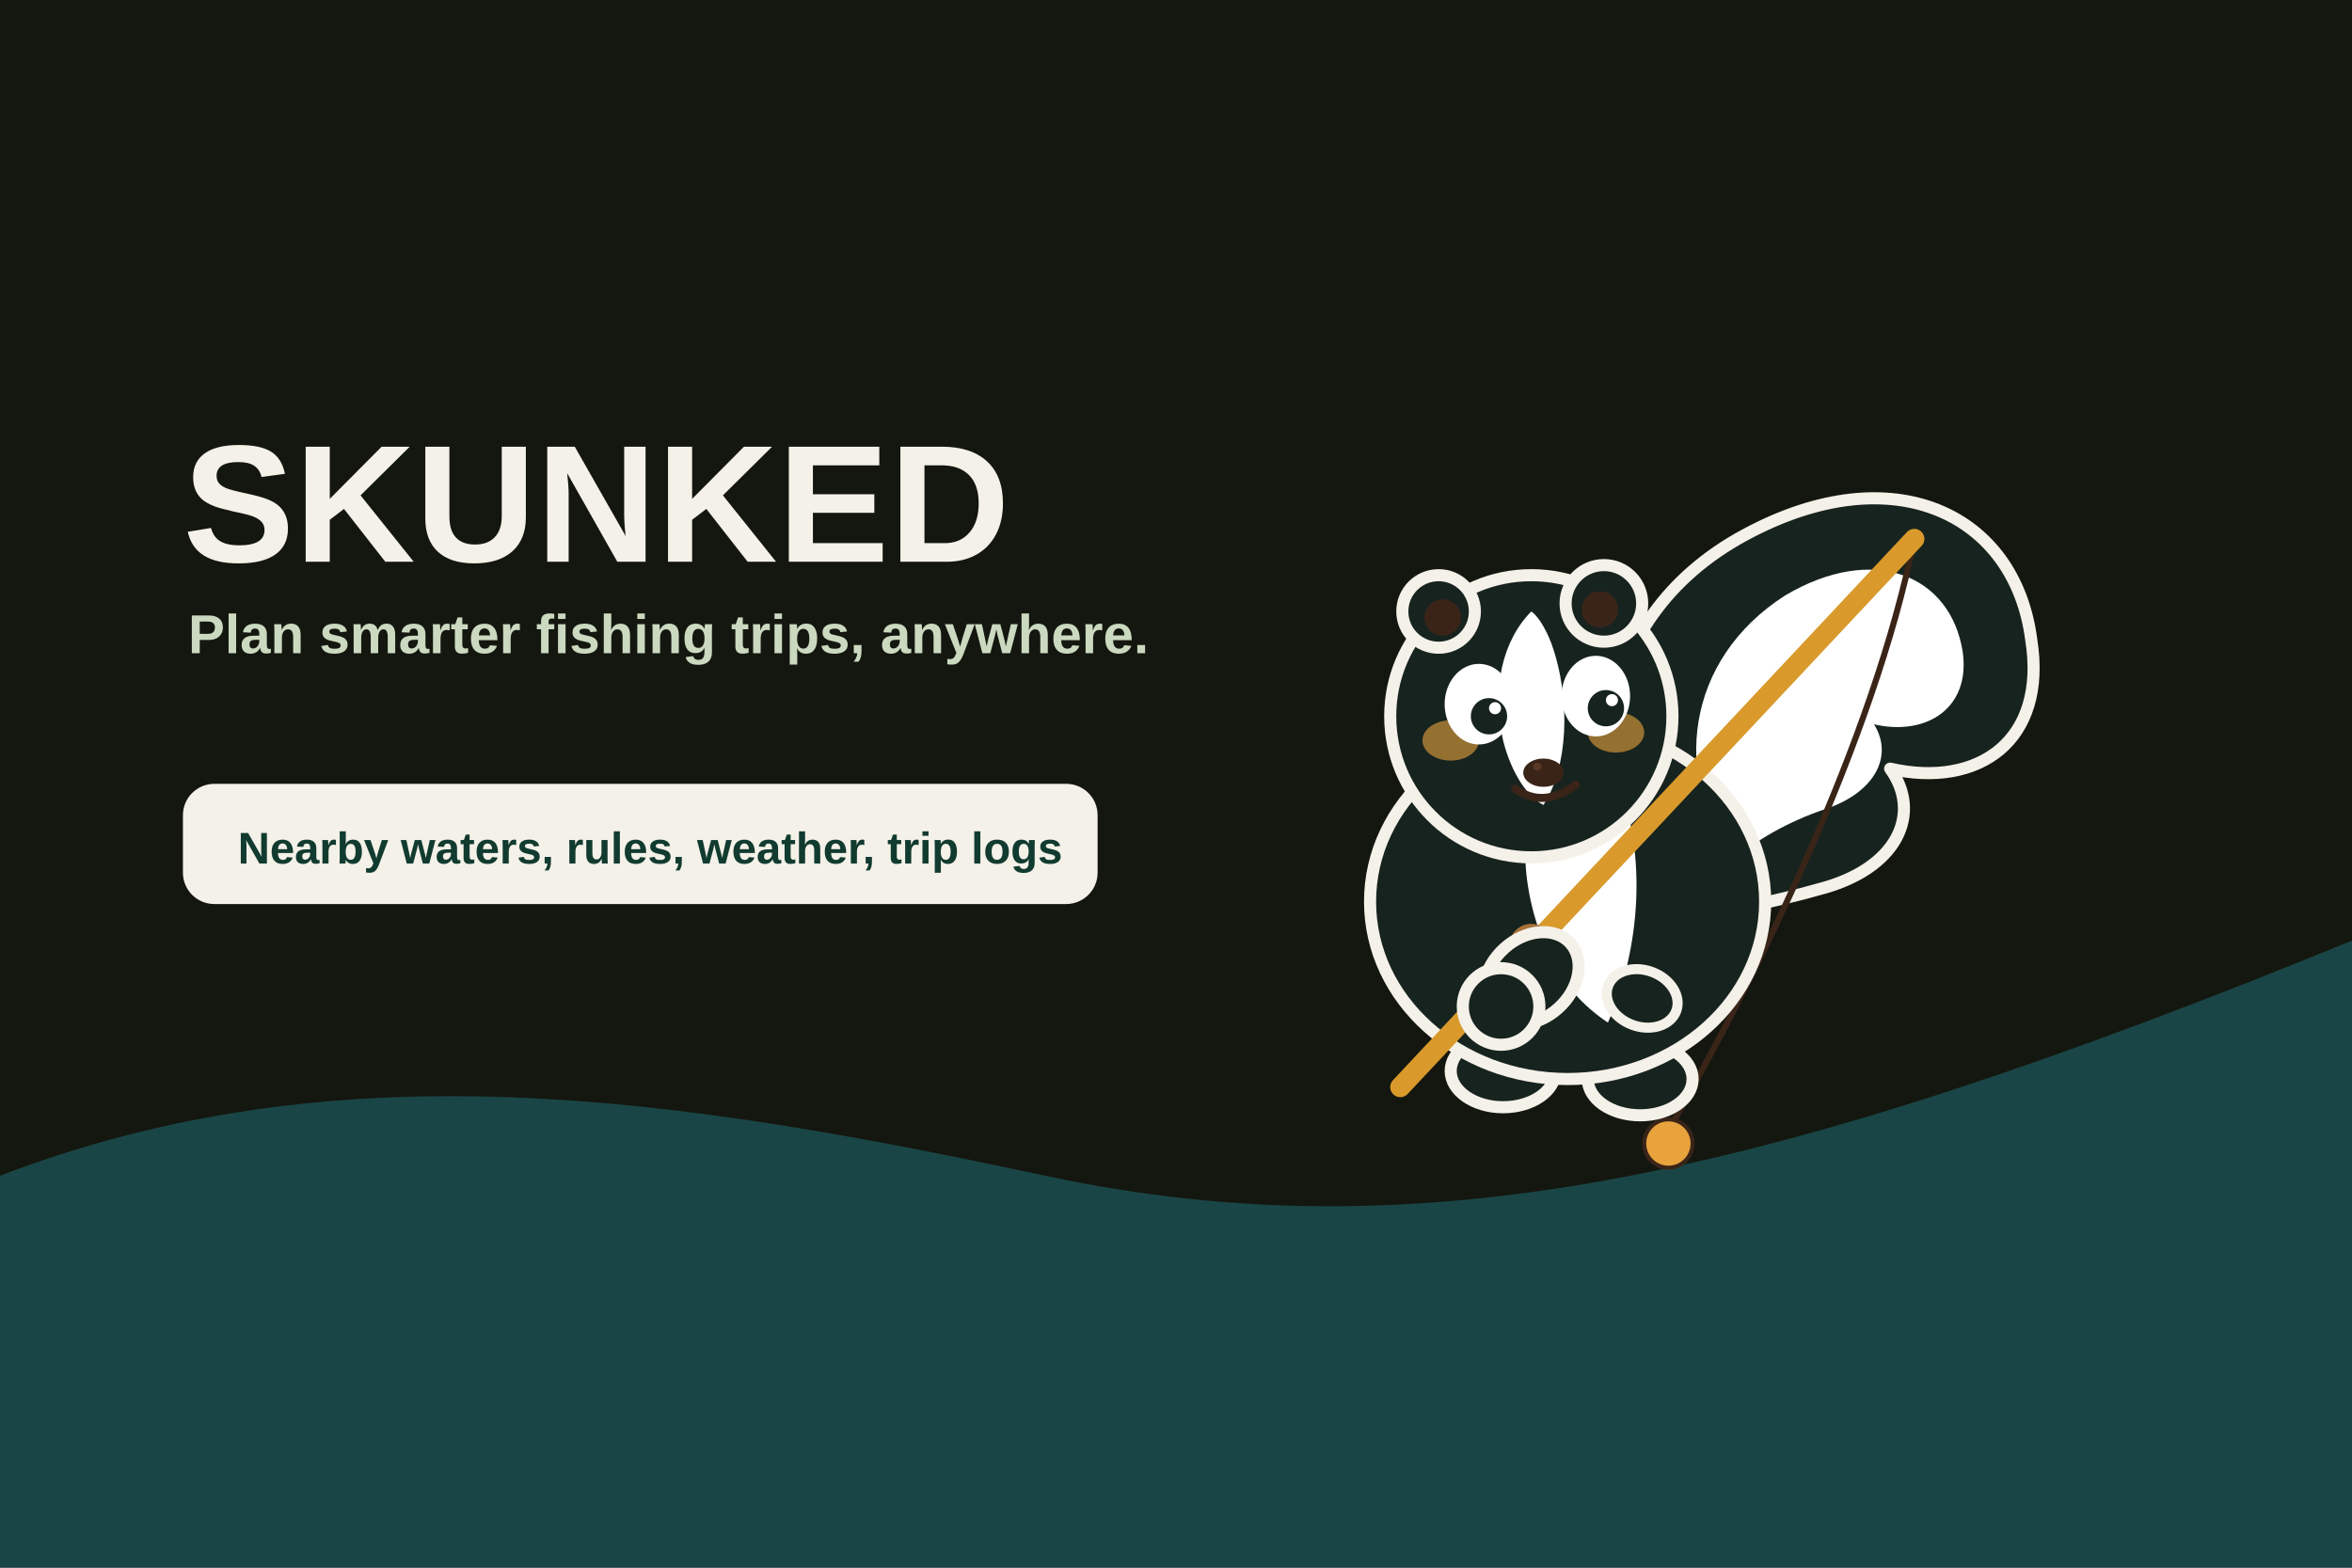
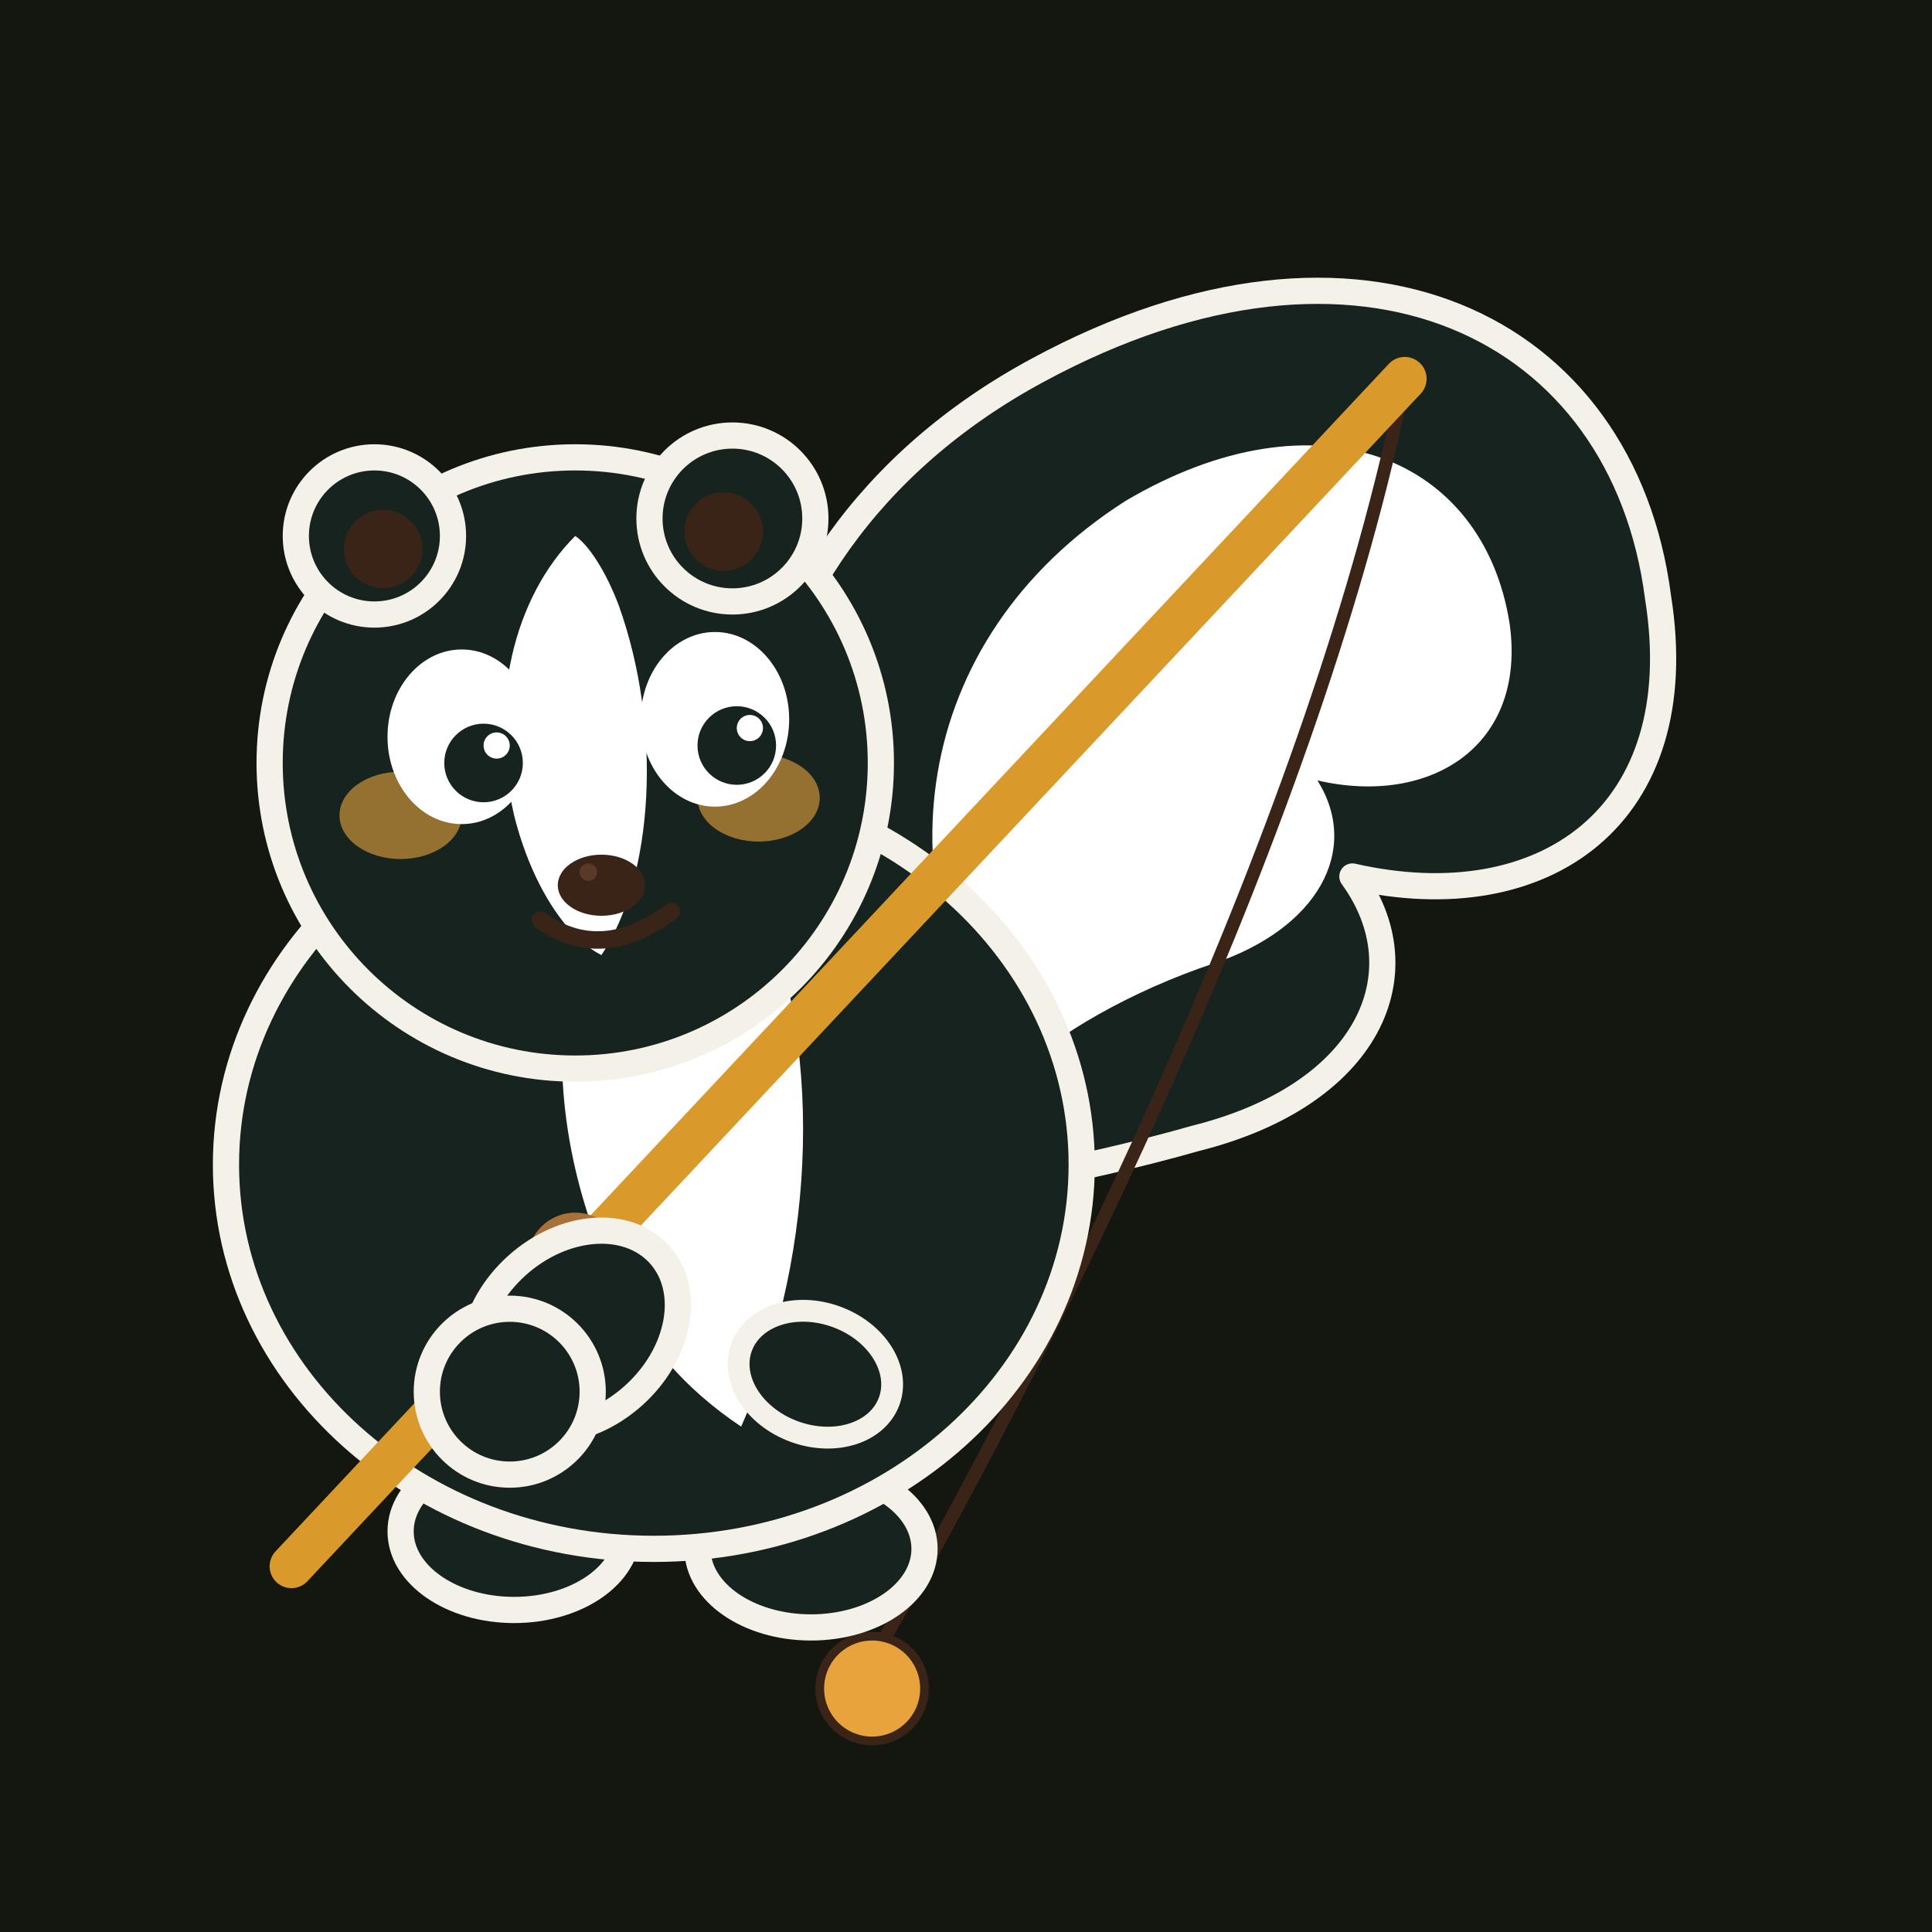
- <svg xmlns="http://www.w3.org/2000/svg" viewBox="0 0 1800 1200" role="img" aria-label="Skunked store graphic">
-   <rect width="1800" height="1200" fill="#14170f" />
-   <path d="M0 900C260 800 520 840 800 900C1090 962 1360 900 1800 720V1200H0V900Z" fill="#1f6b73" opacity="0.55" />
-   <text x="140" y="430" font-family="Arial, Helvetica, sans-serif" font-size="128" font-weight="900" fill="#f4f1e8">SKUNKED</text>
-   <text x="144" y="500" font-family="Arial, Helvetica, sans-serif" font-size="42" font-weight="700" fill="#cbd9c0">Plan smarter fishing trips, anywhere.</text>
-   <rect x="140" y="600" width="700" height="92" rx="24" fill="#f4f1e8" />
-   <text x="182" y="661" font-family="Arial, Helvetica, sans-serif" font-size="34" font-weight="800" fill="#123B30">Nearby waters, rules, weather, trip logs</text>
-   <g transform="translate(817.11,196.53) scale(1.5427)">
+ <svg xmlns="http://www.w3.org/2000/svg" viewBox="0 0 1024 1024" role="img" aria-label="Skunked app icon">
+   <rect width="1024" height="1024" fill="#14170f" />
+   <g transform="translate(-227.34,-123.21) scale(2.31405)">
    <path d="M300 330            C 250 270, 258 180, 336 138            C 410 98, 470 128, 478 190            C 486 240, 452 264, 408 254            C 424 276, 412 304, 372 314            C 344 322, 316 326, 300 330 Z" fill="#17231f" stroke="#f4f1e8" stroke-width="6" stroke-linejoin="round" />
    <path d="M330 300            C 300 258, 306 200, 356 168            C 400 142, 438 158, 444 196            C 448 224, 426 238, 400 232            C 410 248, 400 266, 376 274            C 358 280, 340 290, 330 300 Z" fill="#ffffff" />
    <path d="M420 140 C 400 240, 340 360, 300 430" stroke="#3a2418" stroke-width="3" fill="none" />
    <circle cx="298" cy="440" r="12" fill="#e8a33d" stroke="#3a2418" stroke-width="2" />
    <ellipse cx="216" cy="404" rx="26" ry="18" fill="#17231f" stroke="#f4f1e8" stroke-width="6" />
    <ellipse cx="284" cy="408" rx="26" ry="18" fill="#17231f" stroke="#f4f1e8" stroke-width="6" />
    <ellipse cx="248" cy="320" rx="98" ry="88" fill="#17231f" stroke="#f4f1e8" stroke-width="6" />
    <path d="M248 236            C 226 260, 220 300, 236 340            C 244 360, 256 372, 268 380            C 284 344, 288 296, 272 258            C 264 244, 256 236, 248 236 Z" fill="#ffffff" />
    <line x1="165" y1="412" x2="420" y2="140" stroke="#d99a2b" stroke-width="10" stroke-linecap="round" />
    <circle cx="230" cy="342" r="11" fill="#a9713a" />
    <ellipse cx="230" cy="358" rx="26" ry="20" fill="#17231f" stroke="#f4f1e8" stroke-width="6" transform="rotate(-42 230 358)" />
    <circle cx="215" cy="372" r="19" fill="#17231f" stroke="#f4f1e8" stroke-width="6" />
    <ellipse cx="285" cy="368" rx="18" ry="14" fill="#17231f" stroke="#f4f1e8" stroke-width="5" transform="rotate(20 285 368)" />
    <circle cx="230" cy="228" r="70" fill="#17231f" stroke="#f4f1e8" stroke-width="6" />
    <path d="M230 176            C 216 190, 210 214, 216 240            C 220 256, 228 268, 236 272            C 248 254, 250 220, 240 192            C 237 184, 233 178, 230 176 Z" fill="#ffffff" />
    <circle cx="184" cy="176" r="18" fill="#17231f" stroke="#f4f1e8" stroke-width="6" />
    <circle cx="266" cy="172" r="19" fill="#17231f" stroke="#f4f1e8" stroke-width="6" />
    <circle cx="186" cy="179" r="9" fill="#3a2418" />
    <circle cx="264" cy="175" r="9" fill="#3a2418" />
    <ellipse cx="190" cy="240" rx="14" ry="10" fill="#e8a33d" opacity="0.6" />
    <ellipse cx="272" cy="236" rx="14" ry="10" fill="#e8a33d" opacity="0.6" />
    <ellipse cx="204" cy="222" rx="17" ry="20" fill="#ffffff" />
    <ellipse cx="262" cy="218" rx="17" ry="20" fill="#ffffff" />
    <circle cx="209" cy="228" r="9" fill="#17231f" />
    <circle cx="267" cy="224" r="9" fill="#17231f" />
    <circle cx="212" cy="224" r="3" fill="#ffffff" />
    <circle cx="270" cy="220" r="3" fill="#ffffff" />
    <ellipse cx="236" cy="256" rx="10" ry="7" fill="#3a2418" />
    <circle cx="233" cy="253" r="2" fill="#5a3a26" />
    <path d="M222 264 Q236 274 252 262" stroke="#3a2418" stroke-width="4" fill="none" stroke-linecap="round" />
  </g>
</svg>
